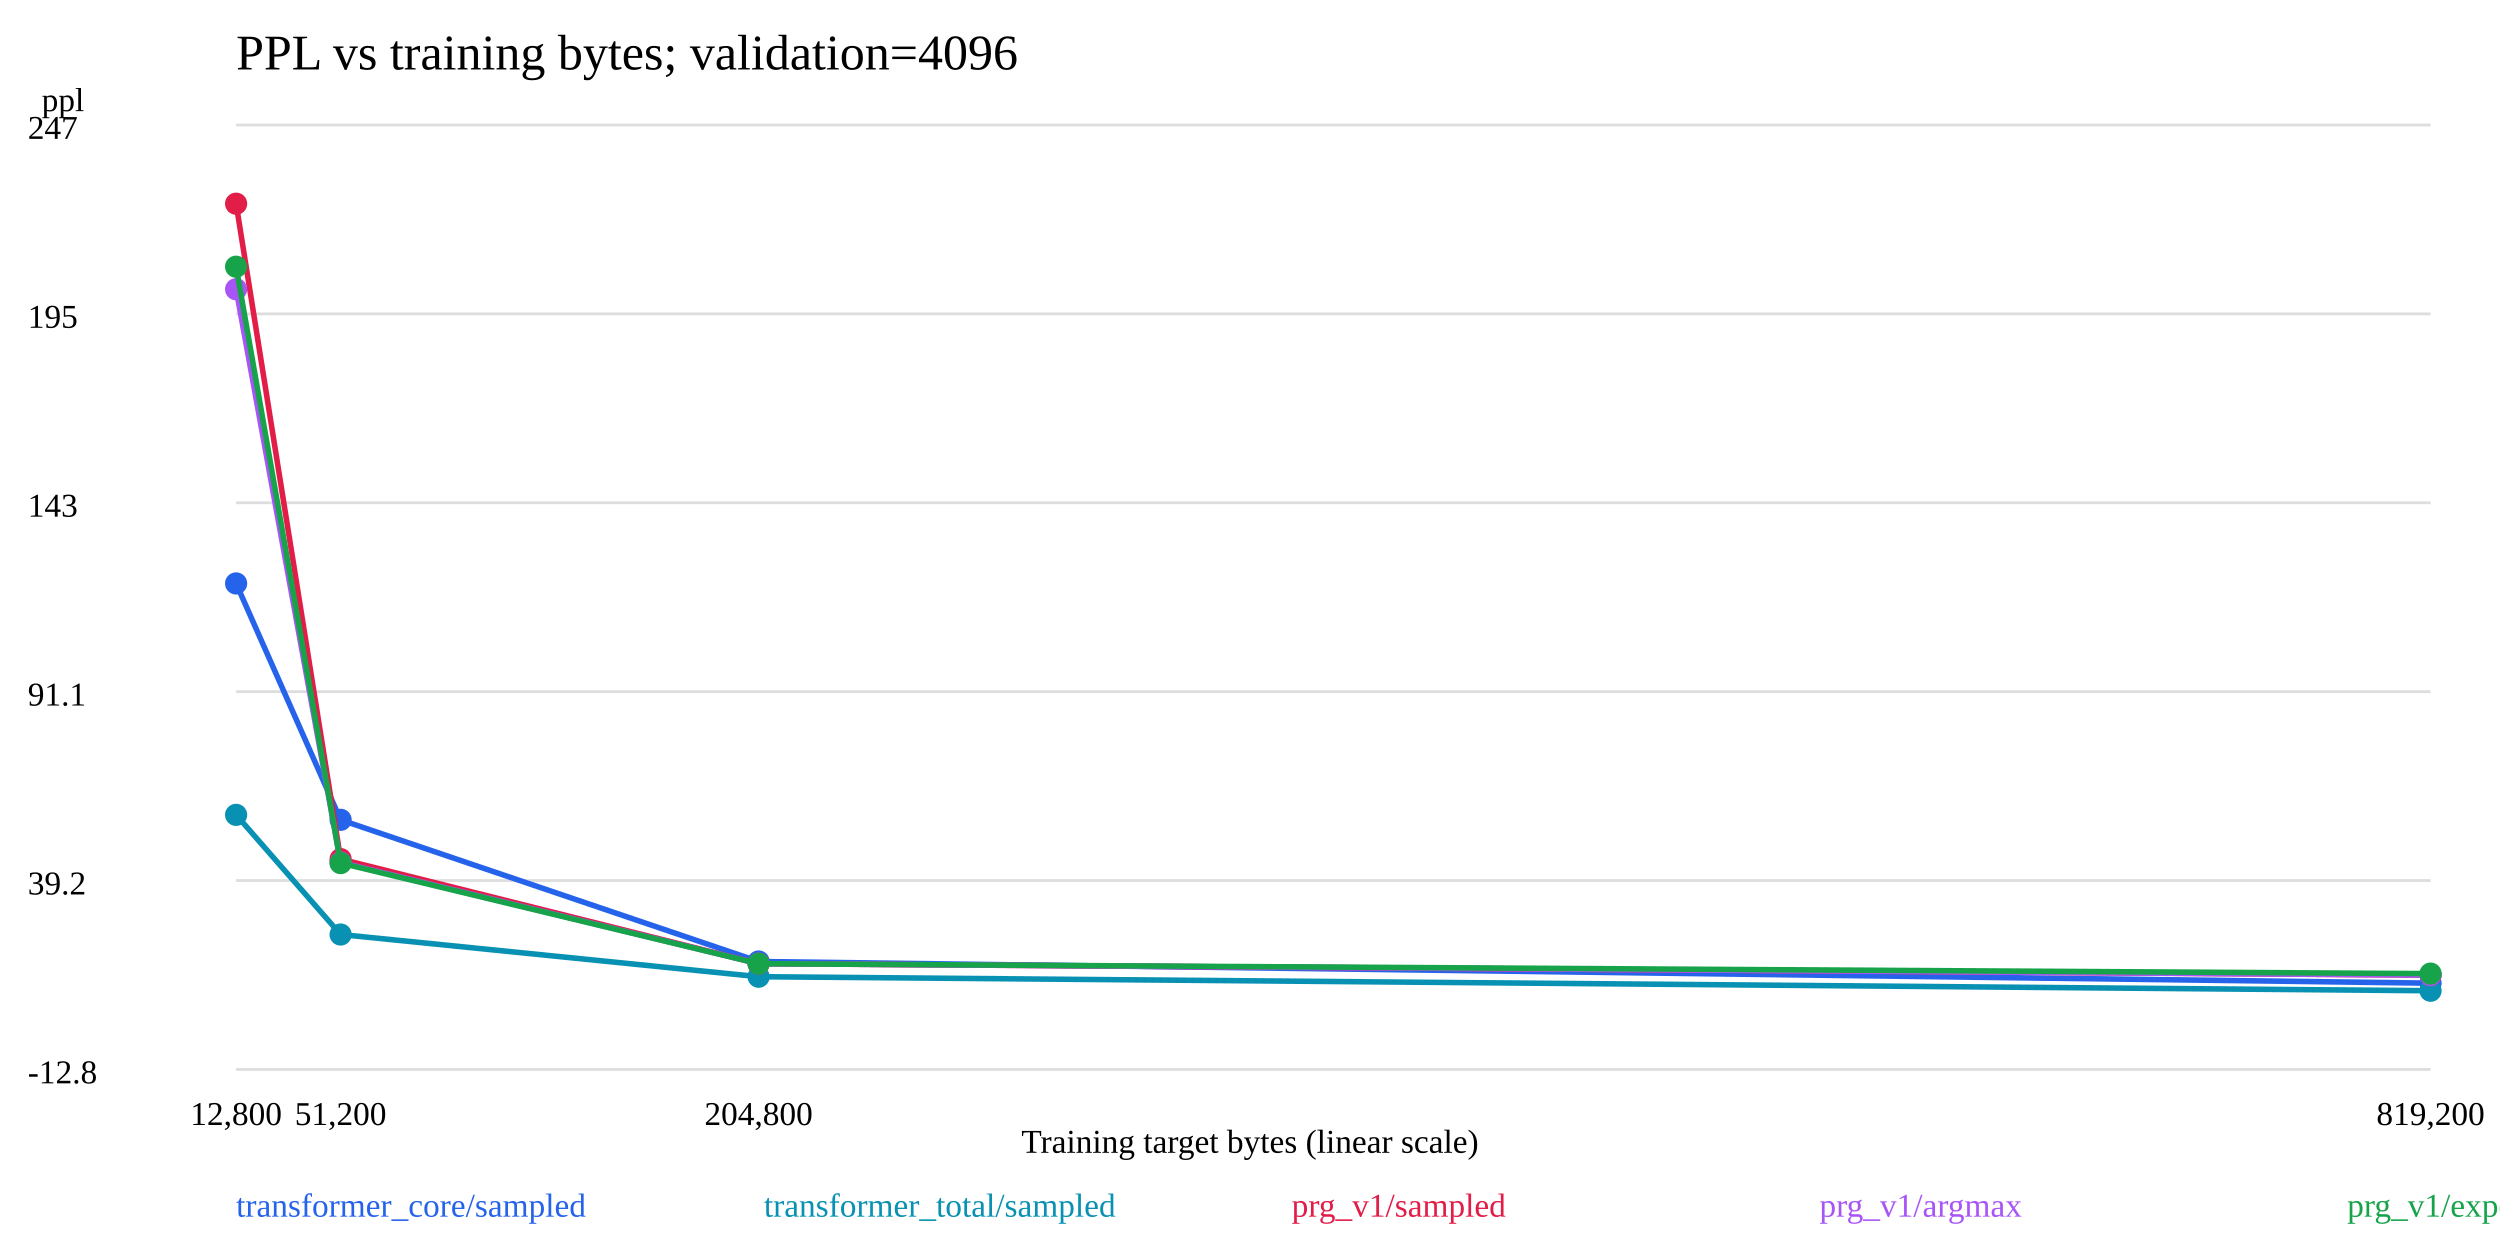
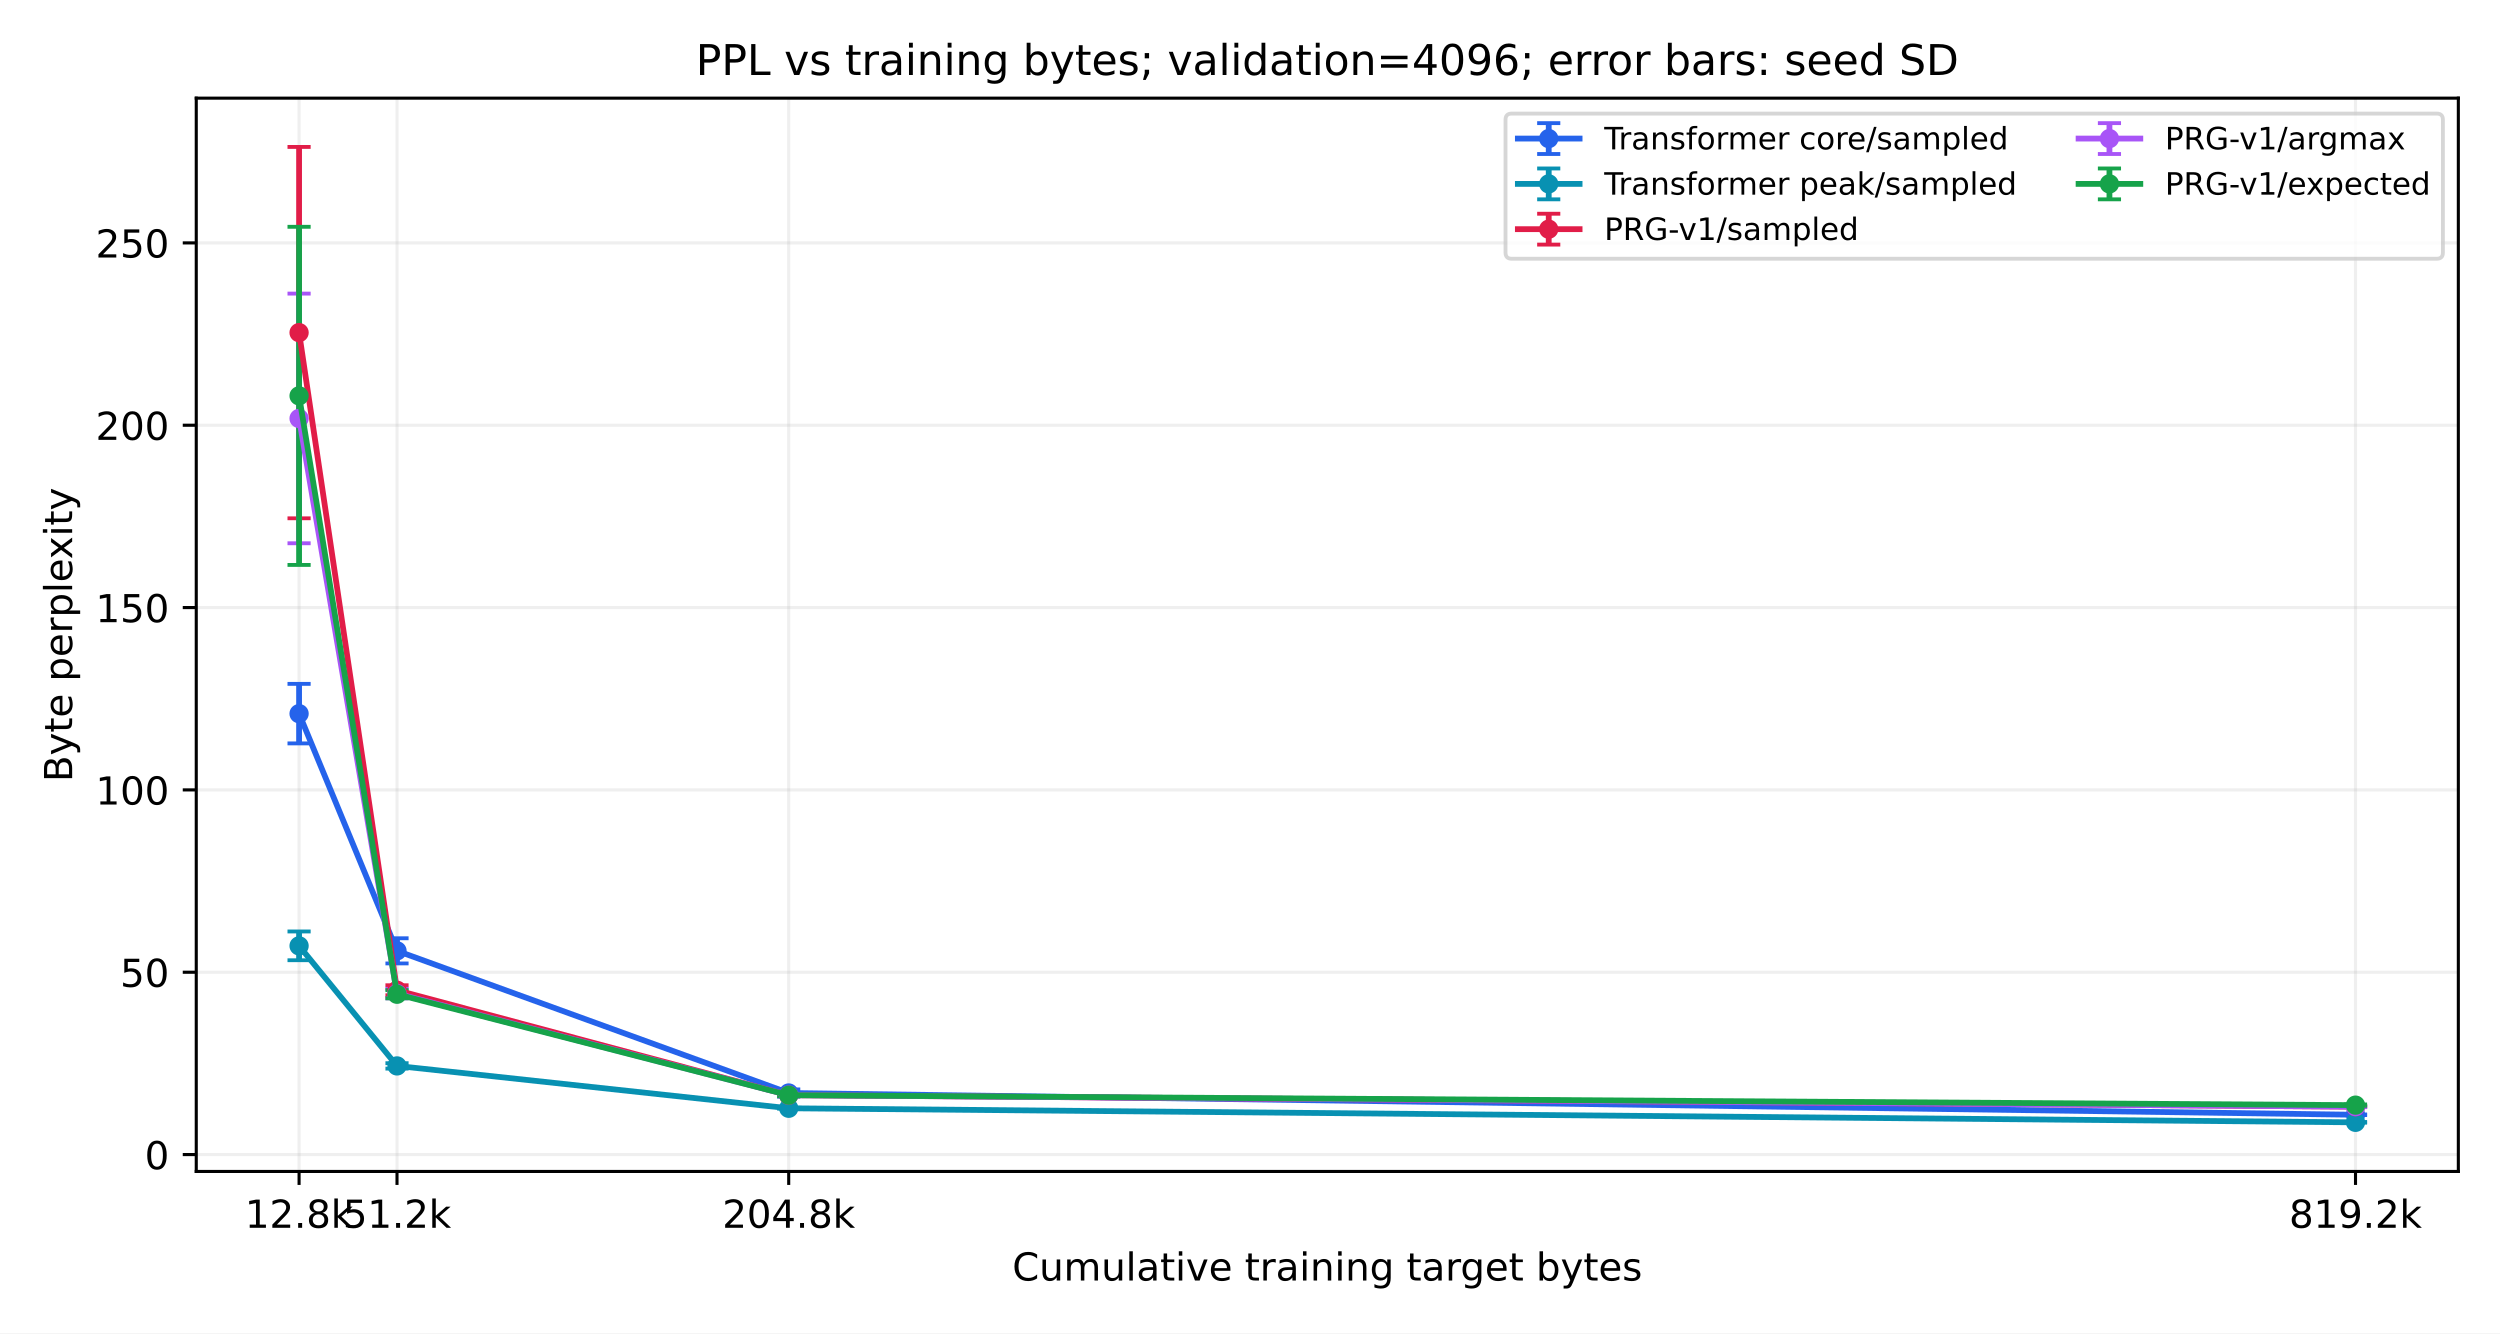
- <svg xmlns="http://www.w3.org/2000/svg" width="900" height="450" viewBox="0 0 900 450">
-   <rect width="100%" height="100%" fill="white" />
-   <text x="85" y="25" font-size="18">PPL vs training bytes; validation=4096</text>
-   <line x1="85" x2="875" y1="385.0" y2="385.0" stroke="#ddd" />
-   <text x="10" y="390.0" font-size="12">-12.8</text>
-   <line x1="85" x2="875" y1="317.0" y2="317.0" stroke="#ddd" />
-   <text x="10" y="322.0" font-size="12">39.2</text>
-   <line x1="85" x2="875" y1="249.0" y2="249.0" stroke="#ddd" />
-   <text x="10" y="254.0" font-size="12">91.1</text>
-   <line x1="85" x2="875" y1="181.0" y2="181.0" stroke="#ddd" />
-   <text x="10" y="186.0" font-size="12">143</text>
-   <line x1="85" x2="875" y1="113.0" y2="113.0" stroke="#ddd" />
-   <text x="10" y="118.0" font-size="12">195</text>
-   <line x1="85" x2="875" y1="45.0" y2="45.0" stroke="#ddd" />
-   <text x="10" y="50.0" font-size="12">247</text>
-   <text x="85.0" y="405" text-anchor="middle" font-size="12">12,800</text>
-   <text x="122.619" y="405" text-anchor="middle" font-size="12">51,200</text>
-   <text x="273.095" y="405" text-anchor="middle" font-size="12">204,800</text>
-   <text x="875.0" y="405" text-anchor="middle" font-size="12">819,200</text>
-   <polyline points="85.00,210.04 122.62,295.14 273.10,346.14 875.00,353.94" fill="none" stroke="#2563eb" stroke-width="2" />
-   <circle cx="85.0" cy="210.042" r="4" fill="#2563eb" />
-   <circle cx="122.619" cy="295.138" r="4" fill="#2563eb" />
-   <circle cx="273.095" cy="346.139" r="4" fill="#2563eb" />
-   <circle cx="875.0" cy="353.944" r="4" fill="#2563eb" />
-   <text x="85" y="438" fill="#2563eb" font-size="12">transformer_core/sampled</text>
-   <polyline points="85.00,293.35 122.62,336.43 273.10,351.62 875.00,356.67" fill="none" stroke="#0891b2" stroke-width="2" />
-   <circle cx="85.0" cy="293.353" r="4" fill="#0891b2" />
-   <circle cx="122.619" cy="336.427" r="4" fill="#0891b2" />
-   <circle cx="273.095" cy="351.621" r="4" fill="#0891b2" />
-   <circle cx="875.0" cy="356.667" r="4" fill="#0891b2" />
-   <text x="275" y="438" fill="#0891b2" font-size="12">transformer_total/sampled</text>
-   <polyline points="85.00,73.33 122.62,309.28 273.10,346.92 875.00,351.04" fill="none" stroke="#e11d48" stroke-width="2" />
-   <circle cx="85.0" cy="73.333" r="4" fill="#e11d48" />
-   <circle cx="122.619" cy="309.277" r="4" fill="#e11d48" />
-   <circle cx="273.095" cy="346.924" r="4" fill="#e11d48" />
-   <circle cx="875.0" cy="351.043" r="4" fill="#e11d48" />
-   <text x="465" y="438" fill="#e11d48" font-size="12">prg_v1/sampled</text>
-   <polyline points="85.00,104.13 122.62,310.47 273.10,346.91 875.00,351.04" fill="none" stroke="#a855f7" stroke-width="2" />
-   <circle cx="85.0" cy="104.127" r="4" fill="#a855f7" />
-   <circle cx="122.619" cy="310.471" r="4" fill="#a855f7" />
-   <circle cx="273.095" cy="346.909" r="4" fill="#a855f7" />
-   <circle cx="875.0" cy="351.042" r="4" fill="#a855f7" />
-   <text x="655" y="438" fill="#a855f7" font-size="12">prg_v1/argmax</text>
-   <polyline points="85.00,96.02 122.62,310.71 273.10,346.93 875.00,350.50" fill="none" stroke="#16a34a" stroke-width="2" />
-   <circle cx="85.0" cy="96.017" r="4" fill="#16a34a" />
-   <circle cx="122.619" cy="310.71" r="4" fill="#16a34a" />
-   <circle cx="273.095" cy="346.926" r="4" fill="#16a34a" />
-   <circle cx="875.0" cy="350.499" r="4" fill="#16a34a" />
-   <text x="845" y="438" fill="#16a34a" font-size="12">prg_v1/expected</text>
-   <text x="450" y="415" text-anchor="middle" font-size="12">Training target bytes (linear scale)</text>
-   <text x="15" y="40" font-size="12">ppl</text>
+ <svg xmlns="http://www.w3.org/2000/svg" xmlns:xlink="http://www.w3.org/1999/xlink" width="648pt" height="345.6pt" viewBox="0 0 648 345.6" version="1.1">
+   <defs>
+     <style type="text/css">*{stroke-linejoin: round; stroke-linecap: butt}</style>
+   </defs>
+   <g id="figure_1">
+     <g id="patch_1">
+       <path d="M 0 345.6 L 648 345.6 L 648 0 L 0 0 z " style="fill: #ffffff" />
+     </g>
+     <g id="axes_1">
+       <g id="patch_2">
+         <path d="M 50.87 303.64 L 637.2 303.64 L 637.2 25.44 L 50.87 25.44 z " style="fill: #ffffff" />
+       </g>
+       <g id="matplotlib.axis_1">
+         <g id="xtick_1">
+           <g id="line2d_1">
+             <path d="M 77.521 303.64 L 77.521 25.44 " clip-path="url(#pd39d0b8ee3)" style="fill: none; stroke: #b0b0b0; stroke-opacity: 0.2; stroke-width: 0.8; stroke-linecap: square" />
+           </g>
+           <g id="line2d_2">
+             <defs>
+               <path id="m1986280dcb" d="M 0 0 L 0 3.5 " style="stroke: #000000; stroke-width: 0.8" />
+             </defs>
+             <g>
+               <use xlink:href="#m1986280dcb" x="77.521" y="303.64" style="stroke: #000000; stroke-width: 0.8" />
+             </g>
+           </g>
+           <g id="text_1">
+             <text style="font-size: 10px; font-family: 'DejaVu Sans', 'Bitstream Vera Sans', 'Computer Modern Sans Serif', 'Lucida Grande', 'Verdana', 'Geneva', 'Lucid', 'Arial', 'Helvetica', 'Avant Garde', sans-serif; text-anchor: middle" x="77.521" y="318.238" transform="rotate(-0 77.52136 318.2384)">12.8k</text>
+           </g>
+         </g>
+         <g id="xtick_2">
+           <g id="line2d_3">
+             <path d="M 102.904 303.64 L 102.904 25.44 " clip-path="url(#pd39d0b8ee3)" style="fill: none; stroke: #b0b0b0; stroke-opacity: 0.2; stroke-width: 0.8; stroke-linecap: square" />
+           </g>
+           <g id="line2d_4">
+             <g>
+               <use xlink:href="#m1986280dcb" x="102.904" y="303.64" style="stroke: #000000; stroke-width: 0.8" />
+             </g>
+           </g>
+           <g id="text_2">
+             <text style="font-size: 10px; font-family: 'DejaVu Sans', 'Bitstream Vera Sans', 'Computer Modern Sans Serif', 'Lucida Grande', 'Verdana', 'Geneva', 'Lucid', 'Arial', 'Helvetica', 'Avant Garde', sans-serif; text-anchor: middle" x="102.904" y="318.238" transform="rotate(-0 102.9036 318.2384)">51.2k</text>
+           </g>
+         </g>
+         <g id="xtick_3">
+           <g id="line2d_5">
+             <path d="M 204.433 303.64 L 204.433 25.44 " clip-path="url(#pd39d0b8ee3)" style="fill: none; stroke: #b0b0b0; stroke-opacity: 0.2; stroke-width: 0.8; stroke-linecap: square" />
+           </g>
+           <g id="line2d_6">
+             <g>
+               <use xlink:href="#m1986280dcb" x="204.433" y="303.64" style="stroke: #000000; stroke-width: 0.8" />
+             </g>
+           </g>
+           <g id="text_3">
+             <text style="font-size: 10px; font-family: 'DejaVu Sans', 'Bitstream Vera Sans', 'Computer Modern Sans Serif', 'Lucida Grande', 'Verdana', 'Geneva', 'Lucid', 'Arial', 'Helvetica', 'Avant Garde', sans-serif; text-anchor: middle" x="204.433" y="318.238" transform="rotate(-0 204.4326 318.2384)">204.8k</text>
+           </g>
+         </g>
+         <g id="xtick_4">
+           <g id="line2d_7">
+             <path d="M 610.549 303.64 L 610.549 25.44 " clip-path="url(#pd39d0b8ee3)" style="fill: none; stroke: #b0b0b0; stroke-opacity: 0.2; stroke-width: 0.8; stroke-linecap: square" />
+           </g>
+           <g id="line2d_8">
+             <g>
+               <use xlink:href="#m1986280dcb" x="610.549" y="303.64" style="stroke: #000000; stroke-width: 0.8" />
+             </g>
+           </g>
+           <g id="text_4">
+             <text style="font-size: 10px; font-family: 'DejaVu Sans', 'Bitstream Vera Sans', 'Computer Modern Sans Serif', 'Lucida Grande', 'Verdana', 'Geneva', 'Lucid', 'Arial', 'Helvetica', 'Avant Garde', sans-serif; text-anchor: middle" x="610.549" y="318.238" transform="rotate(-0 610.5486 318.2384)">819.2k</text>
+           </g>
+         </g>
+         <g id="text_5">
+           <text style="font-size: 10px; font-family: 'DejaVu Sans', 'Bitstream Vera Sans', 'Computer Modern Sans Serif', 'Lucida Grande', 'Verdana', 'Geneva', 'Lucid', 'Arial', 'Helvetica', 'Avant Garde', sans-serif; text-anchor: middle" x="344.035" y="331.917" transform="rotate(-0 344.035 331.9166)">Cumulative training target bytes</text>
+         </g>
+       </g>
+       <g id="matplotlib.axis_2">
+         <g id="ytick_1">
+           <g id="line2d_9">
+             <path d="M 50.87 299.266 L 637.2 299.266 " clip-path="url(#pd39d0b8ee3)" style="fill: none; stroke: #b0b0b0; stroke-opacity: 0.2; stroke-width: 0.8; stroke-linecap: square" />
+           </g>
+           <g id="line2d_10">
+             <defs>
+               <path id="mdb5ca805af" d="M 0 0 L -3.5 0 " style="stroke: #000000; stroke-width: 0.8" />
+             </defs>
+             <g>
+               <use xlink:href="#mdb5ca805af" x="50.87" y="299.266" style="stroke: #000000; stroke-width: 0.8" />
+             </g>
+           </g>
+           <g id="text_6">
+             <text style="font-size: 10px; font-family: 'DejaVu Sans', 'Bitstream Vera Sans', 'Computer Modern Sans Serif', 'Lucida Grande', 'Verdana', 'Geneva', 'Lucid', 'Arial', 'Helvetica', 'Avant Garde', sans-serif; text-anchor: end" x="43.87" y="303.065" transform="rotate(-0 43.87 303.0652)">0</text>
+           </g>
+         </g>
+         <g id="ytick_2">
+           <g id="line2d_11">
+             <path d="M 50.87 252.004 L 637.2 252.004 " clip-path="url(#pd39d0b8ee3)" style="fill: none; stroke: #b0b0b0; stroke-opacity: 0.2; stroke-width: 0.8; stroke-linecap: square" />
+           </g>
+           <g id="line2d_12">
+             <g>
+               <use xlink:href="#mdb5ca805af" x="50.87" y="252.004" style="stroke: #000000; stroke-width: 0.8" />
+             </g>
+           </g>
+           <g id="text_7">
+             <text style="font-size: 10px; font-family: 'DejaVu Sans', 'Bitstream Vera Sans', 'Computer Modern Sans Serif', 'Lucida Grande', 'Verdana', 'Geneva', 'Lucid', 'Arial', 'Helvetica', 'Avant Garde', sans-serif; text-anchor: end" x="43.87" y="255.803" transform="rotate(-0 43.87 255.8034)">50</text>
+           </g>
+         </g>
+         <g id="ytick_3">
+           <g id="line2d_13">
+             <path d="M 50.87 204.742 L 637.2 204.742 " clip-path="url(#pd39d0b8ee3)" style="fill: none; stroke: #b0b0b0; stroke-opacity: 0.2; stroke-width: 0.8; stroke-linecap: square" />
+           </g>
+           <g id="line2d_14">
+             <g>
+               <use xlink:href="#mdb5ca805af" x="50.87" y="204.742" style="stroke: #000000; stroke-width: 0.8" />
+             </g>
+           </g>
+           <g id="text_8">
+             <text style="font-size: 10px; font-family: 'DejaVu Sans', 'Bitstream Vera Sans', 'Computer Modern Sans Serif', 'Lucida Grande', 'Verdana', 'Geneva', 'Lucid', 'Arial', 'Helvetica', 'Avant Garde', sans-serif; text-anchor: end" x="43.87" y="208.542" transform="rotate(-0 43.87 208.5416)">100</text>
+           </g>
+         </g>
+         <g id="ytick_4">
+           <g id="line2d_15">
+             <path d="M 50.87 157.481 L 637.2 157.481 " clip-path="url(#pd39d0b8ee3)" style="fill: none; stroke: #b0b0b0; stroke-opacity: 0.2; stroke-width: 0.8; stroke-linecap: square" />
+           </g>
+           <g id="line2d_16">
+             <g>
+               <use xlink:href="#mdb5ca805af" x="50.87" y="157.481" style="stroke: #000000; stroke-width: 0.8" />
+             </g>
+           </g>
+           <g id="text_9">
+             <text style="font-size: 10px; font-family: 'DejaVu Sans', 'Bitstream Vera Sans', 'Computer Modern Sans Serif', 'Lucida Grande', 'Verdana', 'Geneva', 'Lucid', 'Arial', 'Helvetica', 'Avant Garde', sans-serif; text-anchor: end" x="43.87" y="161.28" transform="rotate(-0 43.87 161.2799)">150</text>
+           </g>
+         </g>
+         <g id="ytick_5">
+           <g id="line2d_17">
+             <path d="M 50.87 110.219 L 637.2 110.219 " clip-path="url(#pd39d0b8ee3)" style="fill: none; stroke: #b0b0b0; stroke-opacity: 0.2; stroke-width: 0.8; stroke-linecap: square" />
+           </g>
+           <g id="line2d_18">
+             <g>
+               <use xlink:href="#mdb5ca805af" x="50.87" y="110.219" style="stroke: #000000; stroke-width: 0.8" />
+             </g>
+           </g>
+           <g id="text_10">
+             <text style="font-size: 10px; font-family: 'DejaVu Sans', 'Bitstream Vera Sans', 'Computer Modern Sans Serif', 'Lucida Grande', 'Verdana', 'Geneva', 'Lucid', 'Arial', 'Helvetica', 'Avant Garde', sans-serif; text-anchor: end" x="43.87" y="114.018" transform="rotate(-0 43.87 114.0181)">200</text>
+           </g>
+         </g>
+         <g id="ytick_6">
+           <g id="line2d_19">
+             <path d="M 50.87 62.957 L 637.2 62.957 " clip-path="url(#pd39d0b8ee3)" style="fill: none; stroke: #b0b0b0; stroke-opacity: 0.2; stroke-width: 0.8; stroke-linecap: square" />
+           </g>
+           <g id="line2d_20">
+             <g>
+               <use xlink:href="#mdb5ca805af" x="50.87" y="62.957" style="stroke: #000000; stroke-width: 0.8" />
+             </g>
+           </g>
+           <g id="text_11">
+             <text style="font-size: 10px; font-family: 'DejaVu Sans', 'Bitstream Vera Sans', 'Computer Modern Sans Serif', 'Lucida Grande', 'Verdana', 'Geneva', 'Lucid', 'Arial', 'Helvetica', 'Avant Garde', sans-serif; text-anchor: end" x="43.87" y="66.756" transform="rotate(-0 43.87 66.75638)">250</text>
+           </g>
+         </g>
+         <g id="text_12">
+           <text style="font-size: 10px; font-family: 'DejaVu Sans', 'Bitstream Vera Sans', 'Computer Modern Sans Serif', 'Lucida Grande', 'Verdana', 'Geneva', 'Lucid', 'Arial', 'Helvetica', 'Avant Garde', sans-serif; text-anchor: middle" x="18.703" y="164.54" transform="rotate(-90 18.70281 164.54)">Byte perplexity</text>
+         </g>
+       </g>
+       <g id="LineCollection_1">
+         <path d="M 77.521 192.696 L 77.521 177.265 " clip-path="url(#pd39d0b8ee3)" style="fill: none; stroke: #2563eb; stroke-width: 1.5" />
+         <path d="M 102.904 249.722 L 102.904 243.194 " clip-path="url(#pd39d0b8ee3)" style="fill: none; stroke: #2563eb; stroke-width: 1.5" />
+         <path d="M 204.433 284.231 L 204.433 282.378 " clip-path="url(#pd39d0b8ee3)" style="fill: none; stroke: #2563eb; stroke-width: 1.5" />
+         <path d="M 610.549 289.019 L 610.549 288.866 " clip-path="url(#pd39d0b8ee3)" style="fill: none; stroke: #2563eb; stroke-width: 1.5" />
+       </g>
+       <g id="line2d_21">
+         <defs>
+           <path id="m1d0e846e0e" d="M 3 0 L -3 -0 " style="stroke: #2563eb" />
+         </defs>
+         <g clip-path="url(#pd39d0b8ee3)">
+           <use xlink:href="#m1d0e846e0e" x="77.521" y="192.696" style="fill: #2563eb; stroke: #2563eb" />
+           <use xlink:href="#m1d0e846e0e" x="102.904" y="249.722" style="fill: #2563eb; stroke: #2563eb" />
+           <use xlink:href="#m1d0e846e0e" x="204.433" y="284.231" style="fill: #2563eb; stroke: #2563eb" />
+           <use xlink:href="#m1d0e846e0e" x="610.549" y="289.019" style="fill: #2563eb; stroke: #2563eb" />
+         </g>
+       </g>
+       <g id="line2d_22">
+         <g clip-path="url(#pd39d0b8ee3)">
+           <use xlink:href="#m1d0e846e0e" x="77.521" y="177.265" style="fill: #2563eb; stroke: #2563eb" />
+           <use xlink:href="#m1d0e846e0e" x="102.904" y="243.194" style="fill: #2563eb; stroke: #2563eb" />
+           <use xlink:href="#m1d0e846e0e" x="204.433" y="282.378" style="fill: #2563eb; stroke: #2563eb" />
+           <use xlink:href="#m1d0e846e0e" x="610.549" y="288.866" style="fill: #2563eb; stroke: #2563eb" />
+         </g>
+       </g>
+       <g id="LineCollection_2">
+         <path d="M 77.521 248.892 L 77.521 241.444 " clip-path="url(#pd39d0b8ee3)" style="fill: none; stroke: #0891b2; stroke-width: 1.5" />
+         <path d="M 102.904 276.989 L 102.904 275.585 " clip-path="url(#pd39d0b8ee3)" style="fill: none; stroke: #0891b2; stroke-width: 1.5" />
+         <path d="M 204.433 287.371 L 204.433 287.159 " clip-path="url(#pd39d0b8ee3)" style="fill: none; stroke: #0891b2; stroke-width: 1.5" />
+         <path d="M 610.549 290.995 L 610.549 290.825 " clip-path="url(#pd39d0b8ee3)" style="fill: none; stroke: #0891b2; stroke-width: 1.5" />
+       </g>
+       <g id="line2d_23">
+         <defs>
+           <path id="m05fc8b4bbe" d="M 3 0 L -3 -0 " style="stroke: #0891b2" />
+         </defs>
+         <g clip-path="url(#pd39d0b8ee3)">
+           <use xlink:href="#m05fc8b4bbe" x="77.521" y="248.892" style="fill: #0891b2; stroke: #0891b2" />
+           <use xlink:href="#m05fc8b4bbe" x="102.904" y="276.989" style="fill: #0891b2; stroke: #0891b2" />
+           <use xlink:href="#m05fc8b4bbe" x="204.433" y="287.371" style="fill: #0891b2; stroke: #0891b2" />
+           <use xlink:href="#m05fc8b4bbe" x="610.549" y="290.995" style="fill: #0891b2; stroke: #0891b2" />
+         </g>
+       </g>
+       <g id="line2d_24">
+         <g clip-path="url(#pd39d0b8ee3)">
+           <use xlink:href="#m05fc8b4bbe" x="77.521" y="241.444" style="fill: #0891b2; stroke: #0891b2" />
+           <use xlink:href="#m05fc8b4bbe" x="102.904" y="275.585" style="fill: #0891b2; stroke: #0891b2" />
+           <use xlink:href="#m05fc8b4bbe" x="204.433" y="287.159" style="fill: #0891b2; stroke: #0891b2" />
+           <use xlink:href="#m05fc8b4bbe" x="610.549" y="290.825" style="fill: #0891b2; stroke: #0891b2" />
+         </g>
+       </g>
+       <g id="LineCollection_3">
+         <path d="M 77.521 134.344 L 77.521 38.085 " clip-path="url(#pd39d0b8ee3)" style="fill: none; stroke: #e11d48; stroke-width: 1.5" />
+         <path d="M 102.904 257.969 L 102.904 255.376 " clip-path="url(#pd39d0b8ee3)" style="fill: none; stroke: #e11d48; stroke-width: 1.5" />
+         <path d="M 204.433 284.117 L 204.433 283.626 " clip-path="url(#pd39d0b8ee3)" style="fill: none; stroke: #e11d48; stroke-width: 1.5" />
+         <path d="M 610.549 286.964 L 610.549 286.731 " clip-path="url(#pd39d0b8ee3)" style="fill: none; stroke: #e11d48; stroke-width: 1.5" />
+       </g>
+       <g id="line2d_25">
+         <defs>
+           <path id="m4aaf0778f5" d="M 3 0 L -3 -0 " style="stroke: #e11d48" />
+         </defs>
+         <g clip-path="url(#pd39d0b8ee3)">
+           <use xlink:href="#m4aaf0778f5" x="77.521" y="134.344" style="fill: #e11d48; stroke: #e11d48" />
+           <use xlink:href="#m4aaf0778f5" x="102.904" y="257.969" style="fill: #e11d48; stroke: #e11d48" />
+           <use xlink:href="#m4aaf0778f5" x="204.433" y="284.117" style="fill: #e11d48; stroke: #e11d48" />
+           <use xlink:href="#m4aaf0778f5" x="610.549" y="286.964" style="fill: #e11d48; stroke: #e11d48" />
+         </g>
+       </g>
+       <g id="line2d_26">
+         <g clip-path="url(#pd39d0b8ee3)">
+           <use xlink:href="#m4aaf0778f5" x="77.521" y="38.085" style="fill: #e11d48; stroke: #e11d48" />
+           <use xlink:href="#m4aaf0778f5" x="102.904" y="255.376" style="fill: #e11d48; stroke: #e11d48" />
+           <use xlink:href="#m4aaf0778f5" x="204.433" y="283.626" style="fill: #e11d48; stroke: #e11d48" />
+           <use xlink:href="#m4aaf0778f5" x="610.549" y="286.731" style="fill: #e11d48; stroke: #e11d48" />
+         </g>
+       </g>
+       <g id="LineCollection_4">
+         <path d="M 77.521 140.822 L 77.521 76.101 " clip-path="url(#pd39d0b8ee3)" style="fill: none; stroke: #a855f7; stroke-width: 1.5" />
+         <path d="M 102.904 258.767 L 102.904 256.304 " clip-path="url(#pd39d0b8ee3)" style="fill: none; stroke: #a855f7; stroke-width: 1.5" />
+         <path d="M 204.433 284.09 L 204.433 283.631 " clip-path="url(#pd39d0b8ee3)" style="fill: none; stroke: #a855f7; stroke-width: 1.5" />
+         <path d="M 610.549 286.954 L 610.549 286.739 " clip-path="url(#pd39d0b8ee3)" style="fill: none; stroke: #a855f7; stroke-width: 1.5" />
+       </g>
+       <g id="line2d_27">
+         <defs>
+           <path id="mf4672941f1" d="M 3 0 L -3 -0 " style="stroke: #a855f7" />
+         </defs>
+         <g clip-path="url(#pd39d0b8ee3)">
+           <use xlink:href="#mf4672941f1" x="77.521" y="140.822" style="fill: #a855f7; stroke: #a855f7" />
+           <use xlink:href="#mf4672941f1" x="102.904" y="258.767" style="fill: #a855f7; stroke: #a855f7" />
+           <use xlink:href="#mf4672941f1" x="204.433" y="284.09" style="fill: #a855f7; stroke: #a855f7" />
+           <use xlink:href="#mf4672941f1" x="610.549" y="286.954" style="fill: #a855f7; stroke: #a855f7" />
+         </g>
+       </g>
+       <g id="line2d_28">
+         <g clip-path="url(#pd39d0b8ee3)">
+           <use xlink:href="#mf4672941f1" x="77.521" y="76.101" style="fill: #a855f7; stroke: #a855f7" />
+           <use xlink:href="#mf4672941f1" x="102.904" y="256.304" style="fill: #a855f7; stroke: #a855f7" />
+           <use xlink:href="#mf4672941f1" x="204.433" y="283.631" style="fill: #a855f7; stroke: #a855f7" />
+           <use xlink:href="#mf4672941f1" x="610.549" y="286.739" style="fill: #a855f7; stroke: #a855f7" />
+         </g>
+       </g>
+       <g id="LineCollection_5">
+         <path d="M 77.521 146.424 L 77.521 58.781 " clip-path="url(#pd39d0b8ee3)" style="fill: none; stroke: #16a34a; stroke-width: 1.5" />
+         <path d="M 102.904 258.77 L 102.904 256.646 " clip-path="url(#pd39d0b8ee3)" style="fill: none; stroke: #16a34a; stroke-width: 1.5" />
+         <path d="M 204.433 284.156 L 204.433 283.59 " clip-path="url(#pd39d0b8ee3)" style="fill: none; stroke: #16a34a; stroke-width: 1.5" />
+         <path d="M 610.549 286.622 L 610.549 286.285 " clip-path="url(#pd39d0b8ee3)" style="fill: none; stroke: #16a34a; stroke-width: 1.5" />
+       </g>
+       <g id="line2d_29">
+         <defs>
+           <path id="m602f2e7778" d="M 3 0 L -3 -0 " style="stroke: #16a34a" />
+         </defs>
+         <g clip-path="url(#pd39d0b8ee3)">
+           <use xlink:href="#m602f2e7778" x="77.521" y="146.424" style="fill: #16a34a; stroke: #16a34a" />
+           <use xlink:href="#m602f2e7778" x="102.904" y="258.77" style="fill: #16a34a; stroke: #16a34a" />
+           <use xlink:href="#m602f2e7778" x="204.433" y="284.156" style="fill: #16a34a; stroke: #16a34a" />
+           <use xlink:href="#m602f2e7778" x="610.549" y="286.622" style="fill: #16a34a; stroke: #16a34a" />
+         </g>
+       </g>
+       <g id="line2d_30">
+         <g clip-path="url(#pd39d0b8ee3)">
+           <use xlink:href="#m602f2e7778" x="77.521" y="58.781" style="fill: #16a34a; stroke: #16a34a" />
+           <use xlink:href="#m602f2e7778" x="102.904" y="256.646" style="fill: #16a34a; stroke: #16a34a" />
+           <use xlink:href="#m602f2e7778" x="204.433" y="283.59" style="fill: #16a34a; stroke: #16a34a" />
+           <use xlink:href="#m602f2e7778" x="610.549" y="286.285" style="fill: #16a34a; stroke: #16a34a" />
+         </g>
+       </g>
+       <g id="line2d_31">
+         <path d="M 77.521 184.98 L 102.904 246.458 L 204.433 283.304 L 610.549 288.943 " clip-path="url(#pd39d0b8ee3)" style="fill: none; stroke: #2563eb; stroke-width: 1.5; stroke-linecap: square" />
+         <defs>
+           <path id="mba3e8f5385" d="M 0 2 C 0.53 2 1.039 1.789 1.414 1.414 C 1.789 1.039 2 0.53 2 0 C 2 -0.53 1.789 -1.039 1.414 -1.414 C 1.039 -1.789 0.53 -2 0 -2 C -0.53 -2 -1.039 -1.789 -1.414 -1.414 C -1.789 -1.039 -2 -0.53 -2 0 C -2 0.53 -1.789 1.039 -1.414 1.414 C -1.039 1.789 -0.53 2 0 2 z " style="stroke: #2563eb" />
+         </defs>
+         <g clip-path="url(#pd39d0b8ee3)">
+           <use xlink:href="#mba3e8f5385" x="77.521" y="184.98" style="fill: #2563eb; stroke: #2563eb" />
+           <use xlink:href="#mba3e8f5385" x="102.904" y="246.458" style="fill: #2563eb; stroke: #2563eb" />
+           <use xlink:href="#mba3e8f5385" x="204.433" y="283.304" style="fill: #2563eb; stroke: #2563eb" />
+           <use xlink:href="#mba3e8f5385" x="610.549" y="288.943" style="fill: #2563eb; stroke: #2563eb" />
+         </g>
+       </g>
+       <g id="line2d_32">
+         <path d="M 77.521 245.168 L 102.904 276.287 L 204.433 287.265 L 610.549 290.91 " clip-path="url(#pd39d0b8ee3)" style="fill: none; stroke: #0891b2; stroke-width: 1.5; stroke-linecap: square" />
+         <defs>
+           <path id="m99acc8d7de" d="M 0 2 C 0.53 2 1.039 1.789 1.414 1.414 C 1.789 1.039 2 0.53 2 0 C 2 -0.53 1.789 -1.039 1.414 -1.414 C 1.039 -1.789 0.53 -2 0 -2 C -0.53 -2 -1.039 -1.789 -1.414 -1.414 C -1.789 -1.039 -2 -0.53 -2 0 C -2 0.53 -1.789 1.039 -1.414 1.414 C -1.039 1.789 -0.53 2 0 2 z " style="stroke: #0891b2" />
+         </defs>
+         <g clip-path="url(#pd39d0b8ee3)">
+           <use xlink:href="#m99acc8d7de" x="77.521" y="245.168" style="fill: #0891b2; stroke: #0891b2" />
+           <use xlink:href="#m99acc8d7de" x="102.904" y="276.287" style="fill: #0891b2; stroke: #0891b2" />
+           <use xlink:href="#m99acc8d7de" x="204.433" y="287.265" style="fill: #0891b2; stroke: #0891b2" />
+           <use xlink:href="#m99acc8d7de" x="610.549" y="290.91" style="fill: #0891b2; stroke: #0891b2" />
+         </g>
+       </g>
+       <g id="line2d_33">
+         <path d="M 77.521 86.215 L 102.904 256.673 L 204.433 283.871 L 610.549 286.847 " clip-path="url(#pd39d0b8ee3)" style="fill: none; stroke: #e11d48; stroke-width: 1.5; stroke-linecap: square" />
+         <defs>
+           <path id="m996ac706c9" d="M 0 2 C 0.53 2 1.039 1.789 1.414 1.414 C 1.789 1.039 2 0.53 2 0 C 2 -0.53 1.789 -1.039 1.414 -1.414 C 1.039 -1.789 0.53 -2 0 -2 C -0.53 -2 -1.039 -1.789 -1.414 -1.414 C -1.789 -1.039 -2 -0.53 -2 0 C -2 0.53 -1.789 1.039 -1.414 1.414 C -1.039 1.789 -0.53 2 0 2 z " style="stroke: #e11d48" />
+         </defs>
+         <g clip-path="url(#pd39d0b8ee3)">
+           <use xlink:href="#m996ac706c9" x="77.521" y="86.215" style="fill: #e11d48; stroke: #e11d48" />
+           <use xlink:href="#m996ac706c9" x="102.904" y="256.673" style="fill: #e11d48; stroke: #e11d48" />
+           <use xlink:href="#m996ac706c9" x="204.433" y="283.871" style="fill: #e11d48; stroke: #e11d48" />
+           <use xlink:href="#m996ac706c9" x="610.549" y="286.847" style="fill: #e11d48; stroke: #e11d48" />
+         </g>
+       </g>
+       <g id="line2d_34">
+         <path d="M 77.521 108.462 L 102.904 257.536 L 204.433 283.861 L 610.549 286.847 " clip-path="url(#pd39d0b8ee3)" style="fill: none; stroke: #a855f7; stroke-width: 1.5; stroke-linecap: square" />
+         <defs>
+           <path id="m940aaf8ca3" d="M 0 2 C 0.53 2 1.039 1.789 1.414 1.414 C 1.789 1.039 2 0.53 2 0 C 2 -0.53 1.789 -1.039 1.414 -1.414 C 1.039 -1.789 0.53 -2 0 -2 C -0.53 -2 -1.039 -1.789 -1.414 -1.414 C -1.789 -1.039 -2 -0.53 -2 0 C -2 0.53 -1.789 1.039 -1.414 1.414 C -1.039 1.789 -0.53 2 0 2 z " style="stroke: #a855f7" />
+         </defs>
+         <g clip-path="url(#pd39d0b8ee3)">
+           <use xlink:href="#m940aaf8ca3" x="77.521" y="108.462" style="fill: #a855f7; stroke: #a855f7" />
+           <use xlink:href="#m940aaf8ca3" x="102.904" y="257.536" style="fill: #a855f7; stroke: #a855f7" />
+           <use xlink:href="#m940aaf8ca3" x="204.433" y="283.861" style="fill: #a855f7; stroke: #a855f7" />
+           <use xlink:href="#m940aaf8ca3" x="610.549" y="286.847" style="fill: #a855f7; stroke: #a855f7" />
+         </g>
+       </g>
+       <g id="line2d_35">
+         <path d="M 77.521 102.603 L 102.904 257.708 L 204.433 283.873 L 610.549 286.454 " clip-path="url(#pd39d0b8ee3)" style="fill: none; stroke: #16a34a; stroke-width: 1.5; stroke-linecap: square" />
+         <defs>
+           <path id="m31761b393a" d="M 0 2 C 0.53 2 1.039 1.789 1.414 1.414 C 1.789 1.039 2 0.53 2 0 C 2 -0.53 1.789 -1.039 1.414 -1.414 C 1.039 -1.789 0.53 -2 0 -2 C -0.53 -2 -1.039 -1.789 -1.414 -1.414 C -1.789 -1.039 -2 -0.53 -2 0 C -2 0.53 -1.789 1.039 -1.414 1.414 C -1.039 1.789 -0.53 2 0 2 z " style="stroke: #16a34a" />
+         </defs>
+         <g clip-path="url(#pd39d0b8ee3)">
+           <use xlink:href="#m31761b393a" x="77.521" y="102.603" style="fill: #16a34a; stroke: #16a34a" />
+           <use xlink:href="#m31761b393a" x="102.904" y="257.708" style="fill: #16a34a; stroke: #16a34a" />
+           <use xlink:href="#m31761b393a" x="204.433" y="283.873" style="fill: #16a34a; stroke: #16a34a" />
+           <use xlink:href="#m31761b393a" x="610.549" y="286.454" style="fill: #16a34a; stroke: #16a34a" />
+         </g>
+       </g>
+       <g id="patch_3">
+         <path d="M 50.87 303.64 L 50.87 25.44 " style="fill: none; stroke: #000000; stroke-width: 0.8; stroke-linejoin: miter; stroke-linecap: square" />
+       </g>
+       <g id="patch_4">
+         <path d="M 637.2 303.64 L 637.2 25.44 " style="fill: none; stroke: #000000; stroke-width: 0.8; stroke-linejoin: miter; stroke-linecap: square" />
+       </g>
+       <g id="patch_5">
+         <path d="M 50.87 303.64 L 637.2 303.64 " style="fill: none; stroke: #000000; stroke-width: 0.8; stroke-linejoin: miter; stroke-linecap: square" />
+       </g>
+       <g id="patch_6">
+         <path d="M 50.87 25.44 L 637.2 25.44 " style="fill: none; stroke: #000000; stroke-width: 0.8; stroke-linejoin: miter; stroke-linecap: square" />
+       </g>
+       <g id="text_13">
+         <text style="font-size: 11px; font-family: 'DejaVu Sans', 'Bitstream Vera Sans', 'Computer Modern Sans Serif', 'Lucida Grande', 'Verdana', 'Geneva', 'Lucid', 'Arial', 'Helvetica', 'Avant Garde', sans-serif; text-anchor: middle" x="344.035" y="19.44" transform="rotate(-0 344.035 19.44)">PPL vs training bytes; validation=4096; error bars: seed SD</text>
+       </g>
+       <g id="legend_1">
+         <g id="patch_7">
+           <path d="M 391.83 67.067 L 631.6 67.067 Q 633.2 67.067 633.2 65.468 L 633.2 31.04 Q 633.2 29.44 631.6 29.44 L 391.83 29.44 Q 390.23 29.44 390.23 31.04 L 390.23 65.468 Q 390.23 67.067 391.83 67.067 z " style="fill: #ffffff; opacity: 0.8; stroke: #cccccc; stroke-linejoin: miter" />
+         </g>
+         <g id="LineCollection_6">
+           <path d="M 401.43 39.919 L 401.43 31.919 " style="fill: none; stroke: #2563eb; stroke-width: 1.5" />
+         </g>
+         <g id="line2d_36">
+           <g>
+             <use xlink:href="#m1d0e846e0e" x="401.43" y="39.919" style="fill: #2563eb; stroke: #2563eb" />
+           </g>
+         </g>
+         <g id="line2d_37">
+           <g>
+             <use xlink:href="#m1d0e846e0e" x="401.43" y="31.919" style="fill: #2563eb; stroke: #2563eb" />
+           </g>
+         </g>
+         <g id="line2d_38">
+           <path d="M 393.43 35.919 L 409.43 35.919 " style="fill: none; stroke: #2563eb; stroke-width: 1.5; stroke-linecap: square" />
+         </g>
+         <g id="line2d_39">
+           <g>
+             <use xlink:href="#mba3e8f5385" x="401.43" y="35.919" style="fill: #2563eb; stroke: #2563eb" />
+           </g>
+         </g>
+         <g id="text_14">
+           <text style="font-size: 8px; font-family: 'DejaVu Sans', 'Bitstream Vera Sans', 'Computer Modern Sans Serif', 'Lucida Grande', 'Verdana', 'Geneva', 'Lucid', 'Arial', 'Helvetica', 'Avant Garde', sans-serif; text-anchor: start" x="415.83" y="38.719" transform="rotate(-0 415.83 38.71875)">Transformer core/sampled</text>
+         </g>
+         <g id="LineCollection_7">
+           <path d="M 401.43 51.661 L 401.43 43.661 " style="fill: none; stroke: #0891b2; stroke-width: 1.5" />
+         </g>
+         <g id="line2d_40">
+           <g>
+             <use xlink:href="#m05fc8b4bbe" x="401.43" y="51.661" style="fill: #0891b2; stroke: #0891b2" />
+           </g>
+         </g>
+         <g id="line2d_41">
+           <g>
+             <use xlink:href="#m05fc8b4bbe" x="401.43" y="43.661" style="fill: #0891b2; stroke: #0891b2" />
+           </g>
+         </g>
+         <g id="line2d_42">
+           <path d="M 393.43 47.661 L 409.43 47.661 " style="fill: none; stroke: #0891b2; stroke-width: 1.5; stroke-linecap: square" />
+         </g>
+         <g id="line2d_43">
+           <g>
+             <use xlink:href="#m99acc8d7de" x="401.43" y="47.661" style="fill: #0891b2; stroke: #0891b2" />
+           </g>
+         </g>
+         <g id="text_15">
+           <text style="font-size: 8px; font-family: 'DejaVu Sans', 'Bitstream Vera Sans', 'Computer Modern Sans Serif', 'Lucida Grande', 'Verdana', 'Geneva', 'Lucid', 'Arial', 'Helvetica', 'Avant Garde', sans-serif; text-anchor: start" x="415.83" y="50.461" transform="rotate(-0 415.83 50.46125)">Transformer peak/sampled</text>
+         </g>
+         <g id="LineCollection_8">
+           <path d="M 401.43 63.404 L 401.43 55.404 " style="fill: none; stroke: #e11d48; stroke-width: 1.5" />
+         </g>
+         <g id="line2d_44">
+           <g>
+             <use xlink:href="#m4aaf0778f5" x="401.43" y="63.404" style="fill: #e11d48; stroke: #e11d48" />
+           </g>
+         </g>
+         <g id="line2d_45">
+           <g>
+             <use xlink:href="#m4aaf0778f5" x="401.43" y="55.404" style="fill: #e11d48; stroke: #e11d48" />
+           </g>
+         </g>
+         <g id="line2d_46">
+           <path d="M 393.43 59.404 L 409.43 59.404 " style="fill: none; stroke: #e11d48; stroke-width: 1.5; stroke-linecap: square" />
+         </g>
+         <g id="line2d_47">
+           <g>
+             <use xlink:href="#m996ac706c9" x="401.43" y="59.404" style="fill: #e11d48; stroke: #e11d48" />
+           </g>
+         </g>
+         <g id="text_16">
+           <text style="font-size: 8px; font-family: 'DejaVu Sans', 'Bitstream Vera Sans', 'Computer Modern Sans Serif', 'Lucida Grande', 'Verdana', 'Geneva', 'Lucid', 'Arial', 'Helvetica', 'Avant Garde', sans-serif; text-anchor: start" x="415.83" y="62.204" transform="rotate(-0 415.83 62.20375)">PRG-v1/sampled</text>
+         </g>
+         <g id="LineCollection_9">
+           <path d="M 546.768 39.919 L 546.768 31.919 " style="fill: none; stroke: #a855f7; stroke-width: 1.5" />
+         </g>
+         <g id="line2d_48">
+           <g>
+             <use xlink:href="#mf4672941f1" x="546.768" y="39.919" style="fill: #a855f7; stroke: #a855f7" />
+           </g>
+         </g>
+         <g id="line2d_49">
+           <g>
+             <use xlink:href="#mf4672941f1" x="546.768" y="31.919" style="fill: #a855f7; stroke: #a855f7" />
+           </g>
+         </g>
+         <g id="line2d_50">
+           <path d="M 538.768 35.919 L 554.768 35.919 " style="fill: none; stroke: #a855f7; stroke-width: 1.5; stroke-linecap: square" />
+         </g>
+         <g id="line2d_51">
+           <g>
+             <use xlink:href="#m940aaf8ca3" x="546.768" y="35.919" style="fill: #a855f7; stroke: #a855f7" />
+           </g>
+         </g>
+         <g id="text_17">
+           <text style="font-size: 8px; font-family: 'DejaVu Sans', 'Bitstream Vera Sans', 'Computer Modern Sans Serif', 'Lucida Grande', 'Verdana', 'Geneva', 'Lucid', 'Arial', 'Helvetica', 'Avant Garde', sans-serif; text-anchor: start" x="561.168" y="38.719" transform="rotate(-0 561.1675 38.71875)">PRG-v1/argmax</text>
+         </g>
+         <g id="LineCollection_10">
+           <path d="M 546.768 51.661 L 546.768 43.661 " style="fill: none; stroke: #16a34a; stroke-width: 1.5" />
+         </g>
+         <g id="line2d_52">
+           <g>
+             <use xlink:href="#m602f2e7778" x="546.768" y="51.661" style="fill: #16a34a; stroke: #16a34a" />
+           </g>
+         </g>
+         <g id="line2d_53">
+           <g>
+             <use xlink:href="#m602f2e7778" x="546.768" y="43.661" style="fill: #16a34a; stroke: #16a34a" />
+           </g>
+         </g>
+         <g id="line2d_54">
+           <path d="M 538.768 47.661 L 554.768 47.661 " style="fill: none; stroke: #16a34a; stroke-width: 1.5; stroke-linecap: square" />
+         </g>
+         <g id="line2d_55">
+           <g>
+             <use xlink:href="#m31761b393a" x="546.768" y="47.661" style="fill: #16a34a; stroke: #16a34a" />
+           </g>
+         </g>
+         <g id="text_18">
+           <text style="font-size: 8px; font-family: 'DejaVu Sans', 'Bitstream Vera Sans', 'Computer Modern Sans Serif', 'Lucida Grande', 'Verdana', 'Geneva', 'Lucid', 'Arial', 'Helvetica', 'Avant Garde', sans-serif; text-anchor: start" x="561.168" y="50.461" transform="rotate(-0 561.1675 50.46125)">PRG-v1/expected</text>
+         </g>
+       </g>
+     </g>
+   </g>
+   <defs>
+     <clipPath id="pd39d0b8ee3">
+       <rect x="50.87" y="25.44" width="586.33" height="278.2" />
+     </clipPath>
+   </defs>
</svg>
